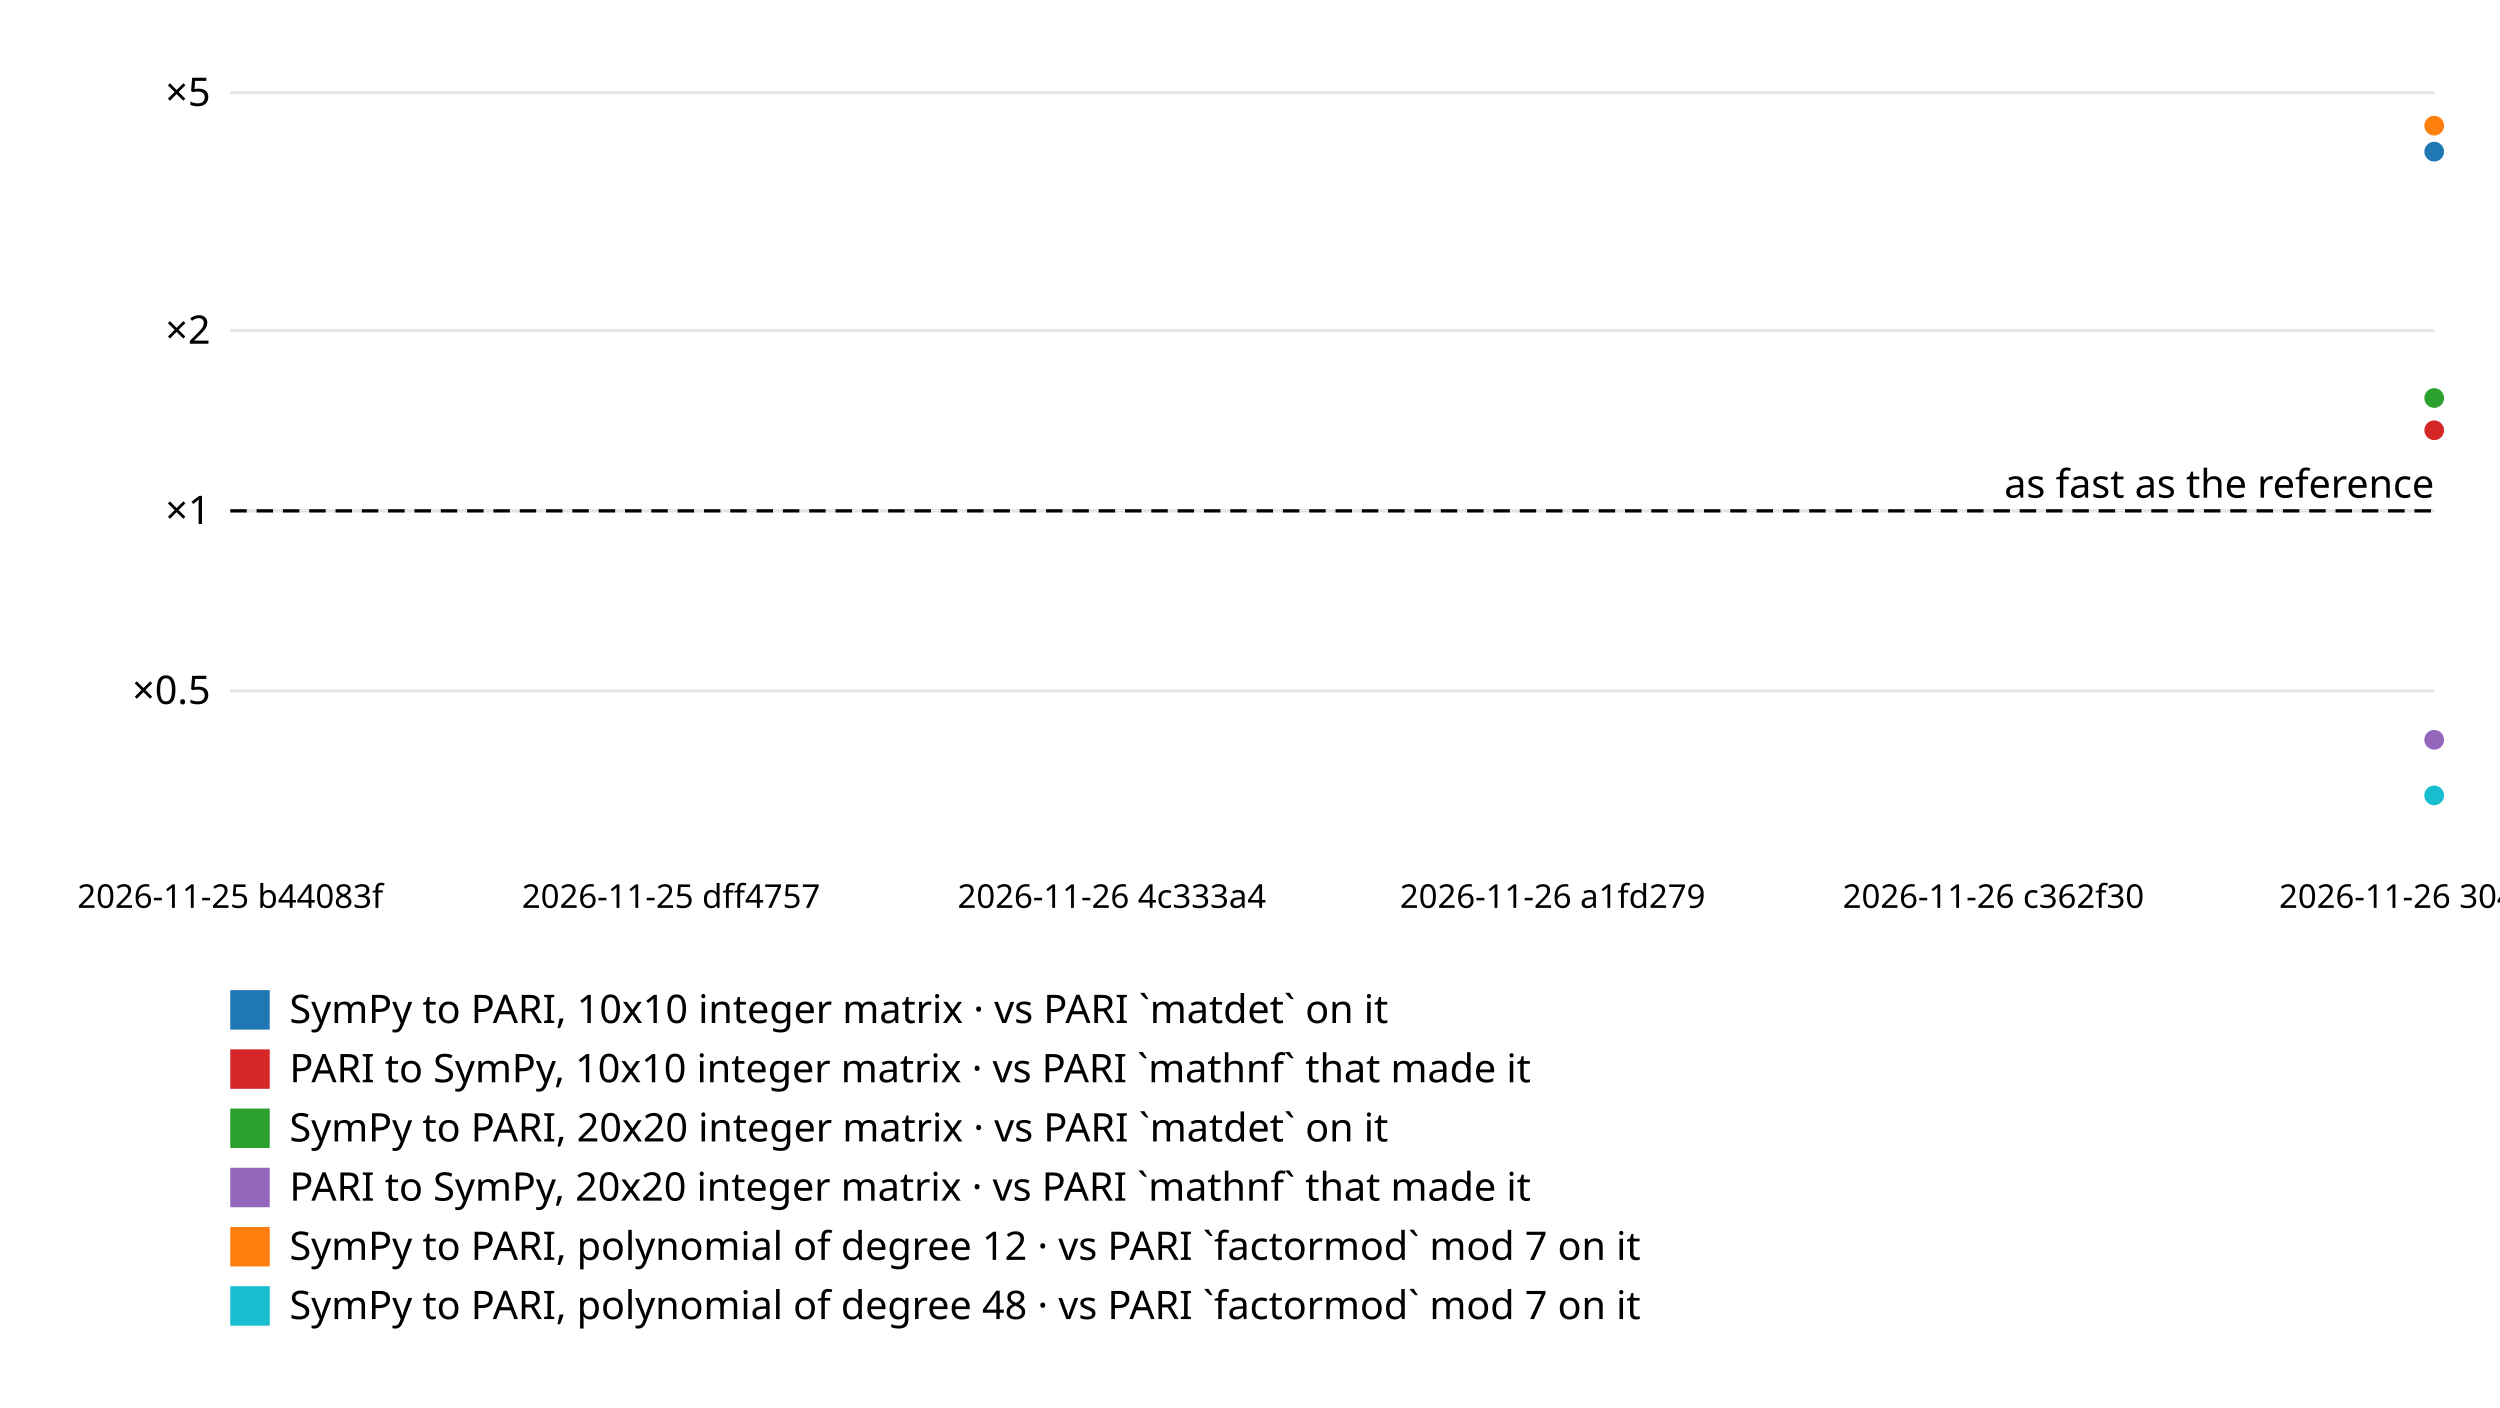
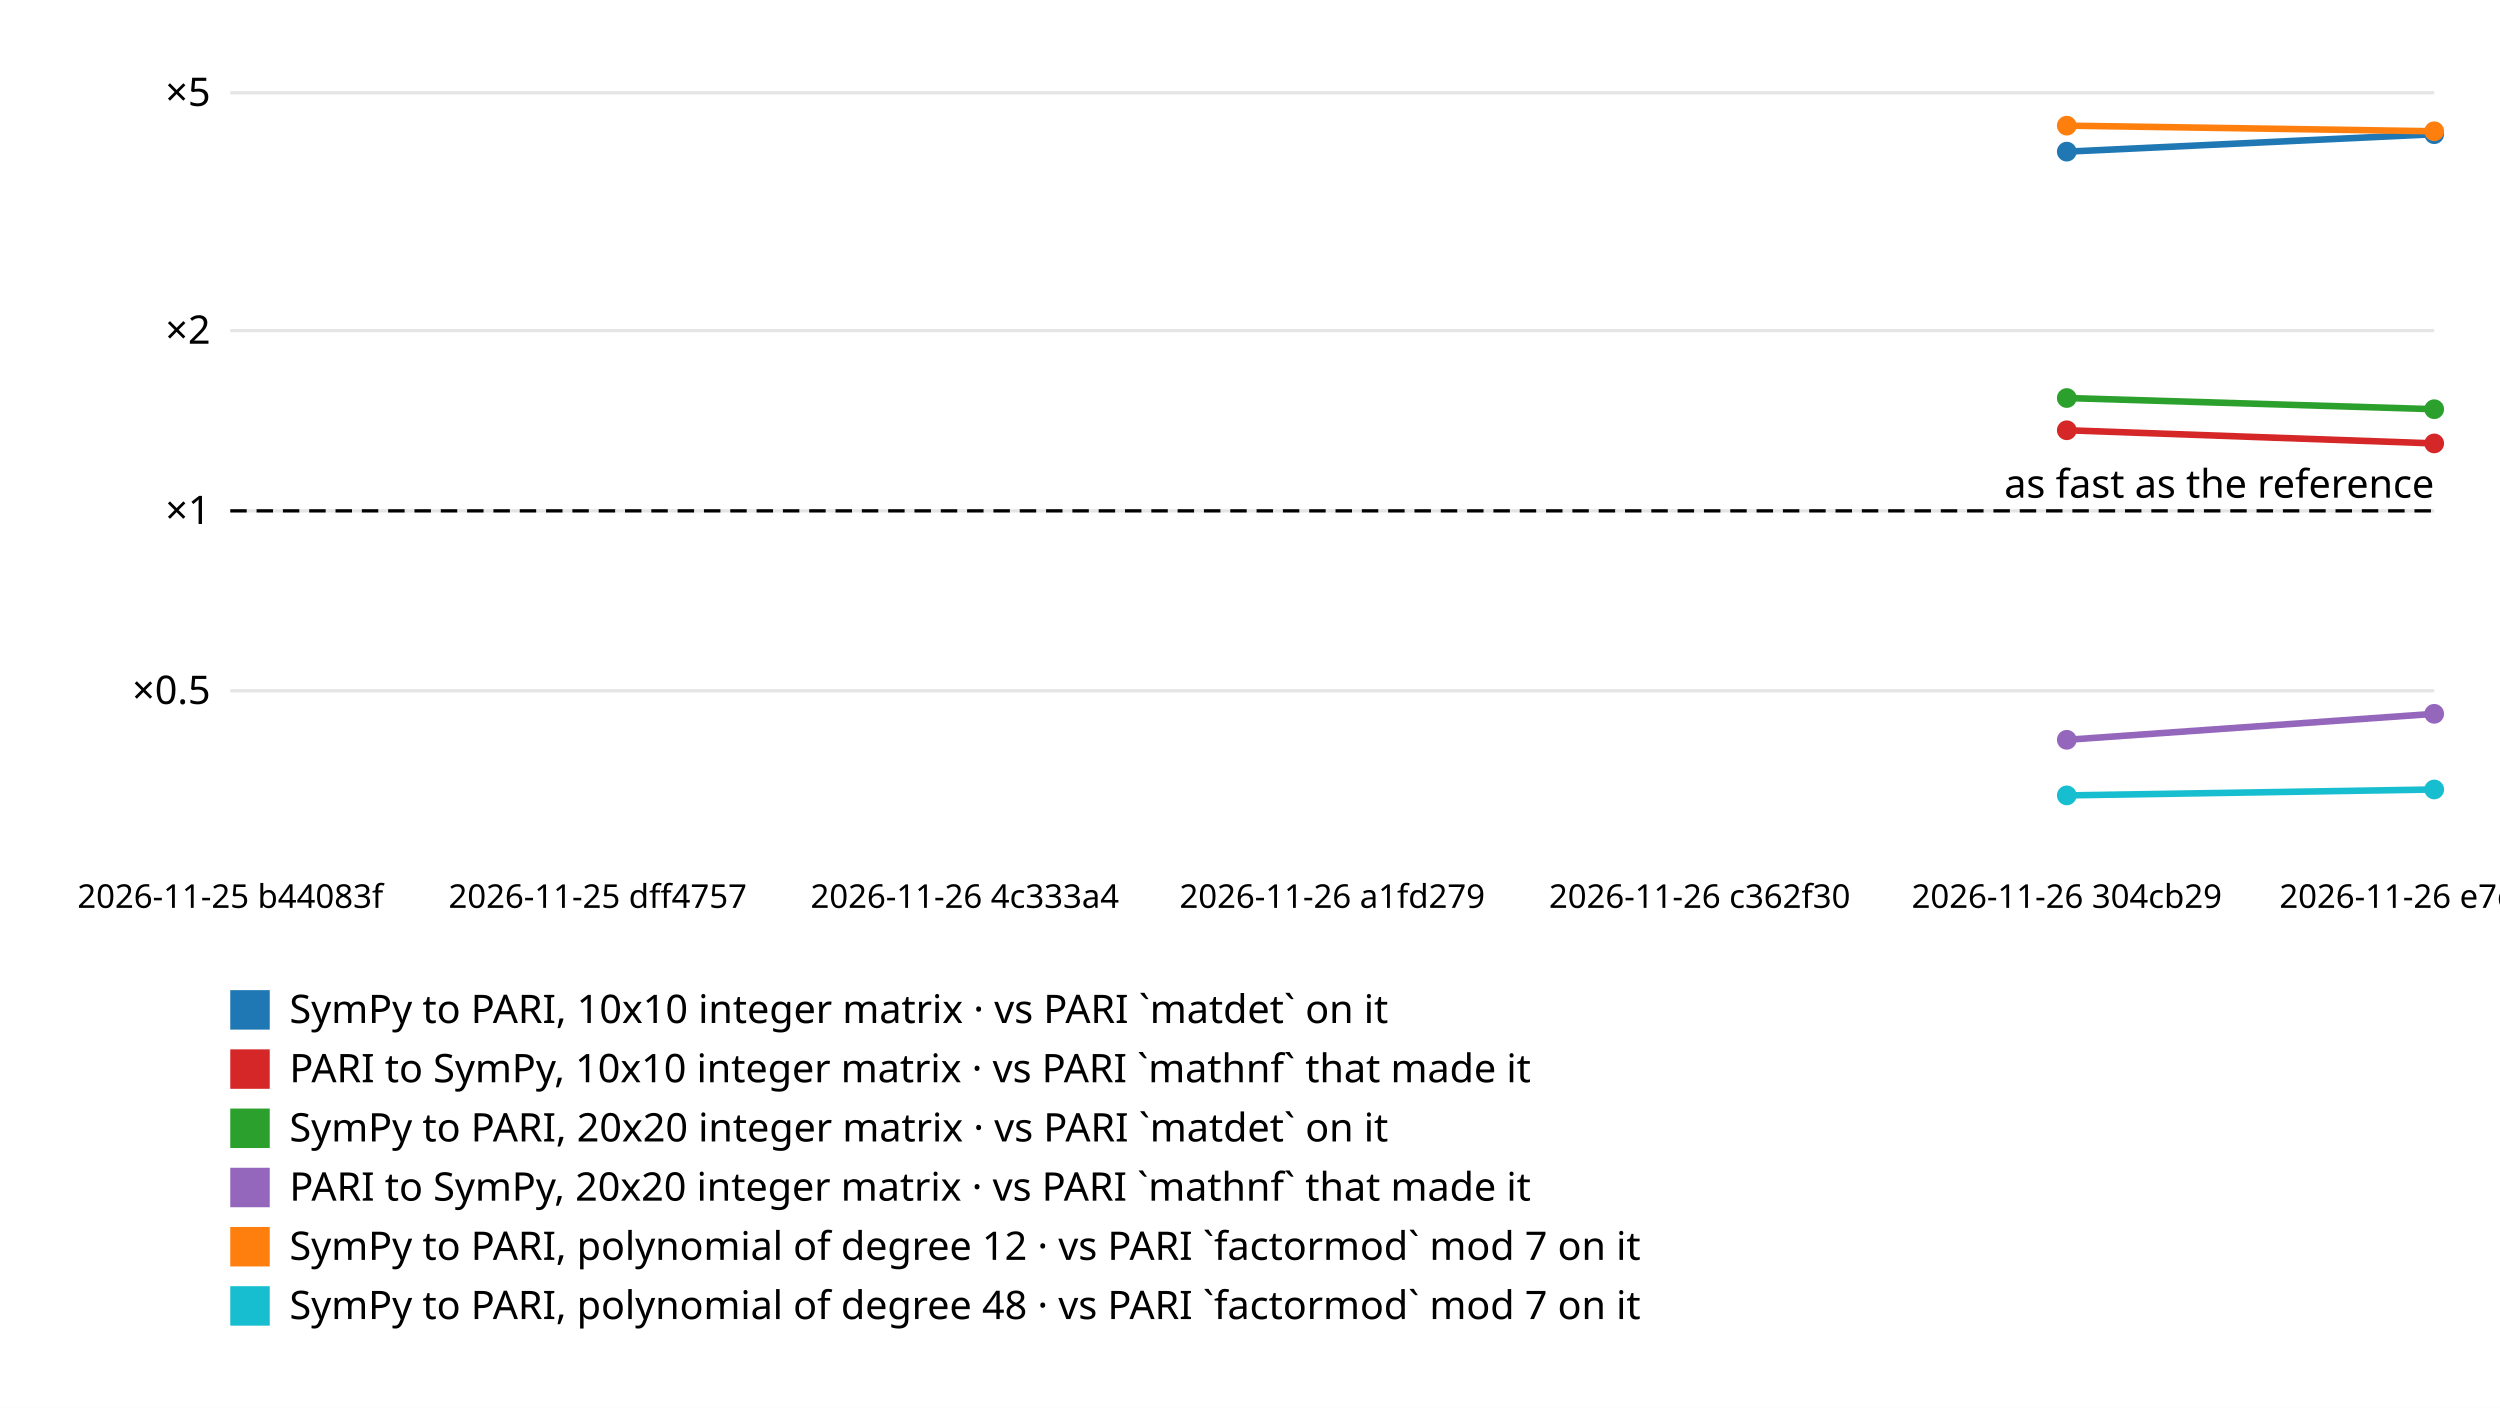
<svg xmlns="http://www.w3.org/2000/svg" width="760" height="428" font-family="sans-serif" font-size="12">
  <rect width="760" height="428" fill="white" />
  <line x1="70" x2="740" y1="210.0" y2="210.0" stroke="#e5e5e5" />
  <text x="64" y="214.0" text-anchor="end">×0.5</text>
  <line x1="70" x2="740" y1="155.3" y2="155.3" stroke="#e5e5e5" />
  <text x="64" y="159.3" text-anchor="end">×1</text>
  <line x1="70" x2="740" y1="100.5" y2="100.5" stroke="#e5e5e5" />
  <text x="64" y="104.5" text-anchor="end">×2</text>
  <line x1="70" x2="740" y1="28.2" y2="28.2" stroke="#e5e5e5" />
  <text x="64" y="32.2" text-anchor="end">×5</text>
  <line x1="70" x2="740" y1="155.3" y2="155.3" stroke="black" stroke-dasharray="5 3" />
  <text x="740" y="151.3" text-anchor="end">as fast as the reference</text>
  <text x="70.0" y="276" text-anchor="middle" font-size="10">2026-11-25 b44083f</text>
-   <text x="204.0" y="276" text-anchor="middle" font-size="10">2026-11-25 dff4757</text>
-   <text x="338.0" y="276" text-anchor="middle" font-size="10">2026-11-26 4c333a4</text>
-   <text x="472.0" y="276" text-anchor="middle" font-size="10">2026-11-26 a1fd279</text>
-   <text x="606.0" y="276" text-anchor="middle" font-size="10">2026-11-26 c362f30</text>
-   <text x="740.0" y="276" text-anchor="middle" font-size="10">2026-11-26 304cb29</text>
-   <circle cx="740.0" cy="46.1" r="3" fill="#1f77b4" />
+   <text x="181.7" y="276" text-anchor="middle" font-size="10">2026-11-25 dff4757</text>
+   <text x="293.3" y="276" text-anchor="middle" font-size="10">2026-11-26 4c333a4</text>
+   <text x="405.0" y="276" text-anchor="middle" font-size="10">2026-11-26 a1fd279</text>
+   <text x="516.7" y="276" text-anchor="middle" font-size="10">2026-11-26 c362f30</text>
+   <text x="628.3" y="276" text-anchor="middle" font-size="10">2026-11-26 304cb29</text>
+   <text x="740.0" y="276" text-anchor="middle" font-size="10">2026-11-26 e7c4ba9</text>
+   <polyline points="628.3,46.1 740.0,40.8" fill="none" stroke="#1f77b4" stroke-width="2" />
+   <circle cx="628.3" cy="46.1" r="3" fill="#1f77b4" />
+   <circle cx="740.0" cy="40.8" r="3" fill="#1f77b4" />
  <rect x="70" y="301" width="12" height="12" fill="#1f77b4" />
  <text x="88" y="311">SymPy to PARI, 10x10 integer matrix · vs PARI `matdet` on it</text>
-   <circle cx="740.0" cy="130.8" r="3" fill="#d62728" />
+   <polyline points="628.3,130.8 740.0,134.8" fill="none" stroke="#d62728" stroke-width="2" />
+   <circle cx="628.3" cy="130.8" r="3" fill="#d62728" />
+   <circle cx="740.0" cy="134.8" r="3" fill="#d62728" />
  <rect x="70" y="319" width="12" height="12" fill="#d62728" />
  <text x="88" y="329">PARI to SymPy, 10x10 integer matrix · vs PARI `mathnf` that made it</text>
-   <circle cx="740.0" cy="121.0" r="3" fill="#2ca02c" />
+   <polyline points="628.3,121.0 740.0,124.4" fill="none" stroke="#2ca02c" stroke-width="2" />
+   <circle cx="628.3" cy="121.0" r="3" fill="#2ca02c" />
+   <circle cx="740.0" cy="124.4" r="3" fill="#2ca02c" />
  <rect x="70" y="337" width="12" height="12" fill="#2ca02c" />
  <text x="88" y="347">SymPy to PARI, 20x20 integer matrix · vs PARI `matdet` on it</text>
-   <circle cx="740.0" cy="224.9" r="3" fill="#9467bd" />
+   <polyline points="628.3,224.9 740.0,217.0" fill="none" stroke="#9467bd" stroke-width="2" />
+   <circle cx="628.3" cy="224.9" r="3" fill="#9467bd" />
+   <circle cx="740.0" cy="217.0" r="3" fill="#9467bd" />
  <rect x="70" y="355" width="12" height="12" fill="#9467bd" />
  <text x="88" y="365">PARI to SymPy, 20x20 integer matrix · vs PARI `mathnf` that made it</text>
-   <circle cx="740.0" cy="38.2" r="3" fill="#ff7f0e" />
+   <polyline points="628.3,38.2 740.0,39.9" fill="none" stroke="#ff7f0e" stroke-width="2" />
+   <circle cx="628.3" cy="38.2" r="3" fill="#ff7f0e" />
+   <circle cx="740.0" cy="39.9" r="3" fill="#ff7f0e" />
  <rect x="70" y="373" width="12" height="12" fill="#ff7f0e" />
  <text x="88" y="383">SymPy to PARI, polynomial of degree 12 · vs PARI `factormod` mod 7 on it</text>
-   <circle cx="740.0" cy="241.8" r="3" fill="#17becf" />
+   <polyline points="628.3,241.8 740.0,240.0" fill="none" stroke="#17becf" stroke-width="2" />
+   <circle cx="628.3" cy="241.8" r="3" fill="#17becf" />
+   <circle cx="740.0" cy="240.0" r="3" fill="#17becf" />
  <rect x="70" y="391" width="12" height="12" fill="#17becf" />
  <text x="88" y="401">SymPy to PARI, polynomial of degree 48 · vs PARI `factormod` mod 7 on it</text>
</svg>
